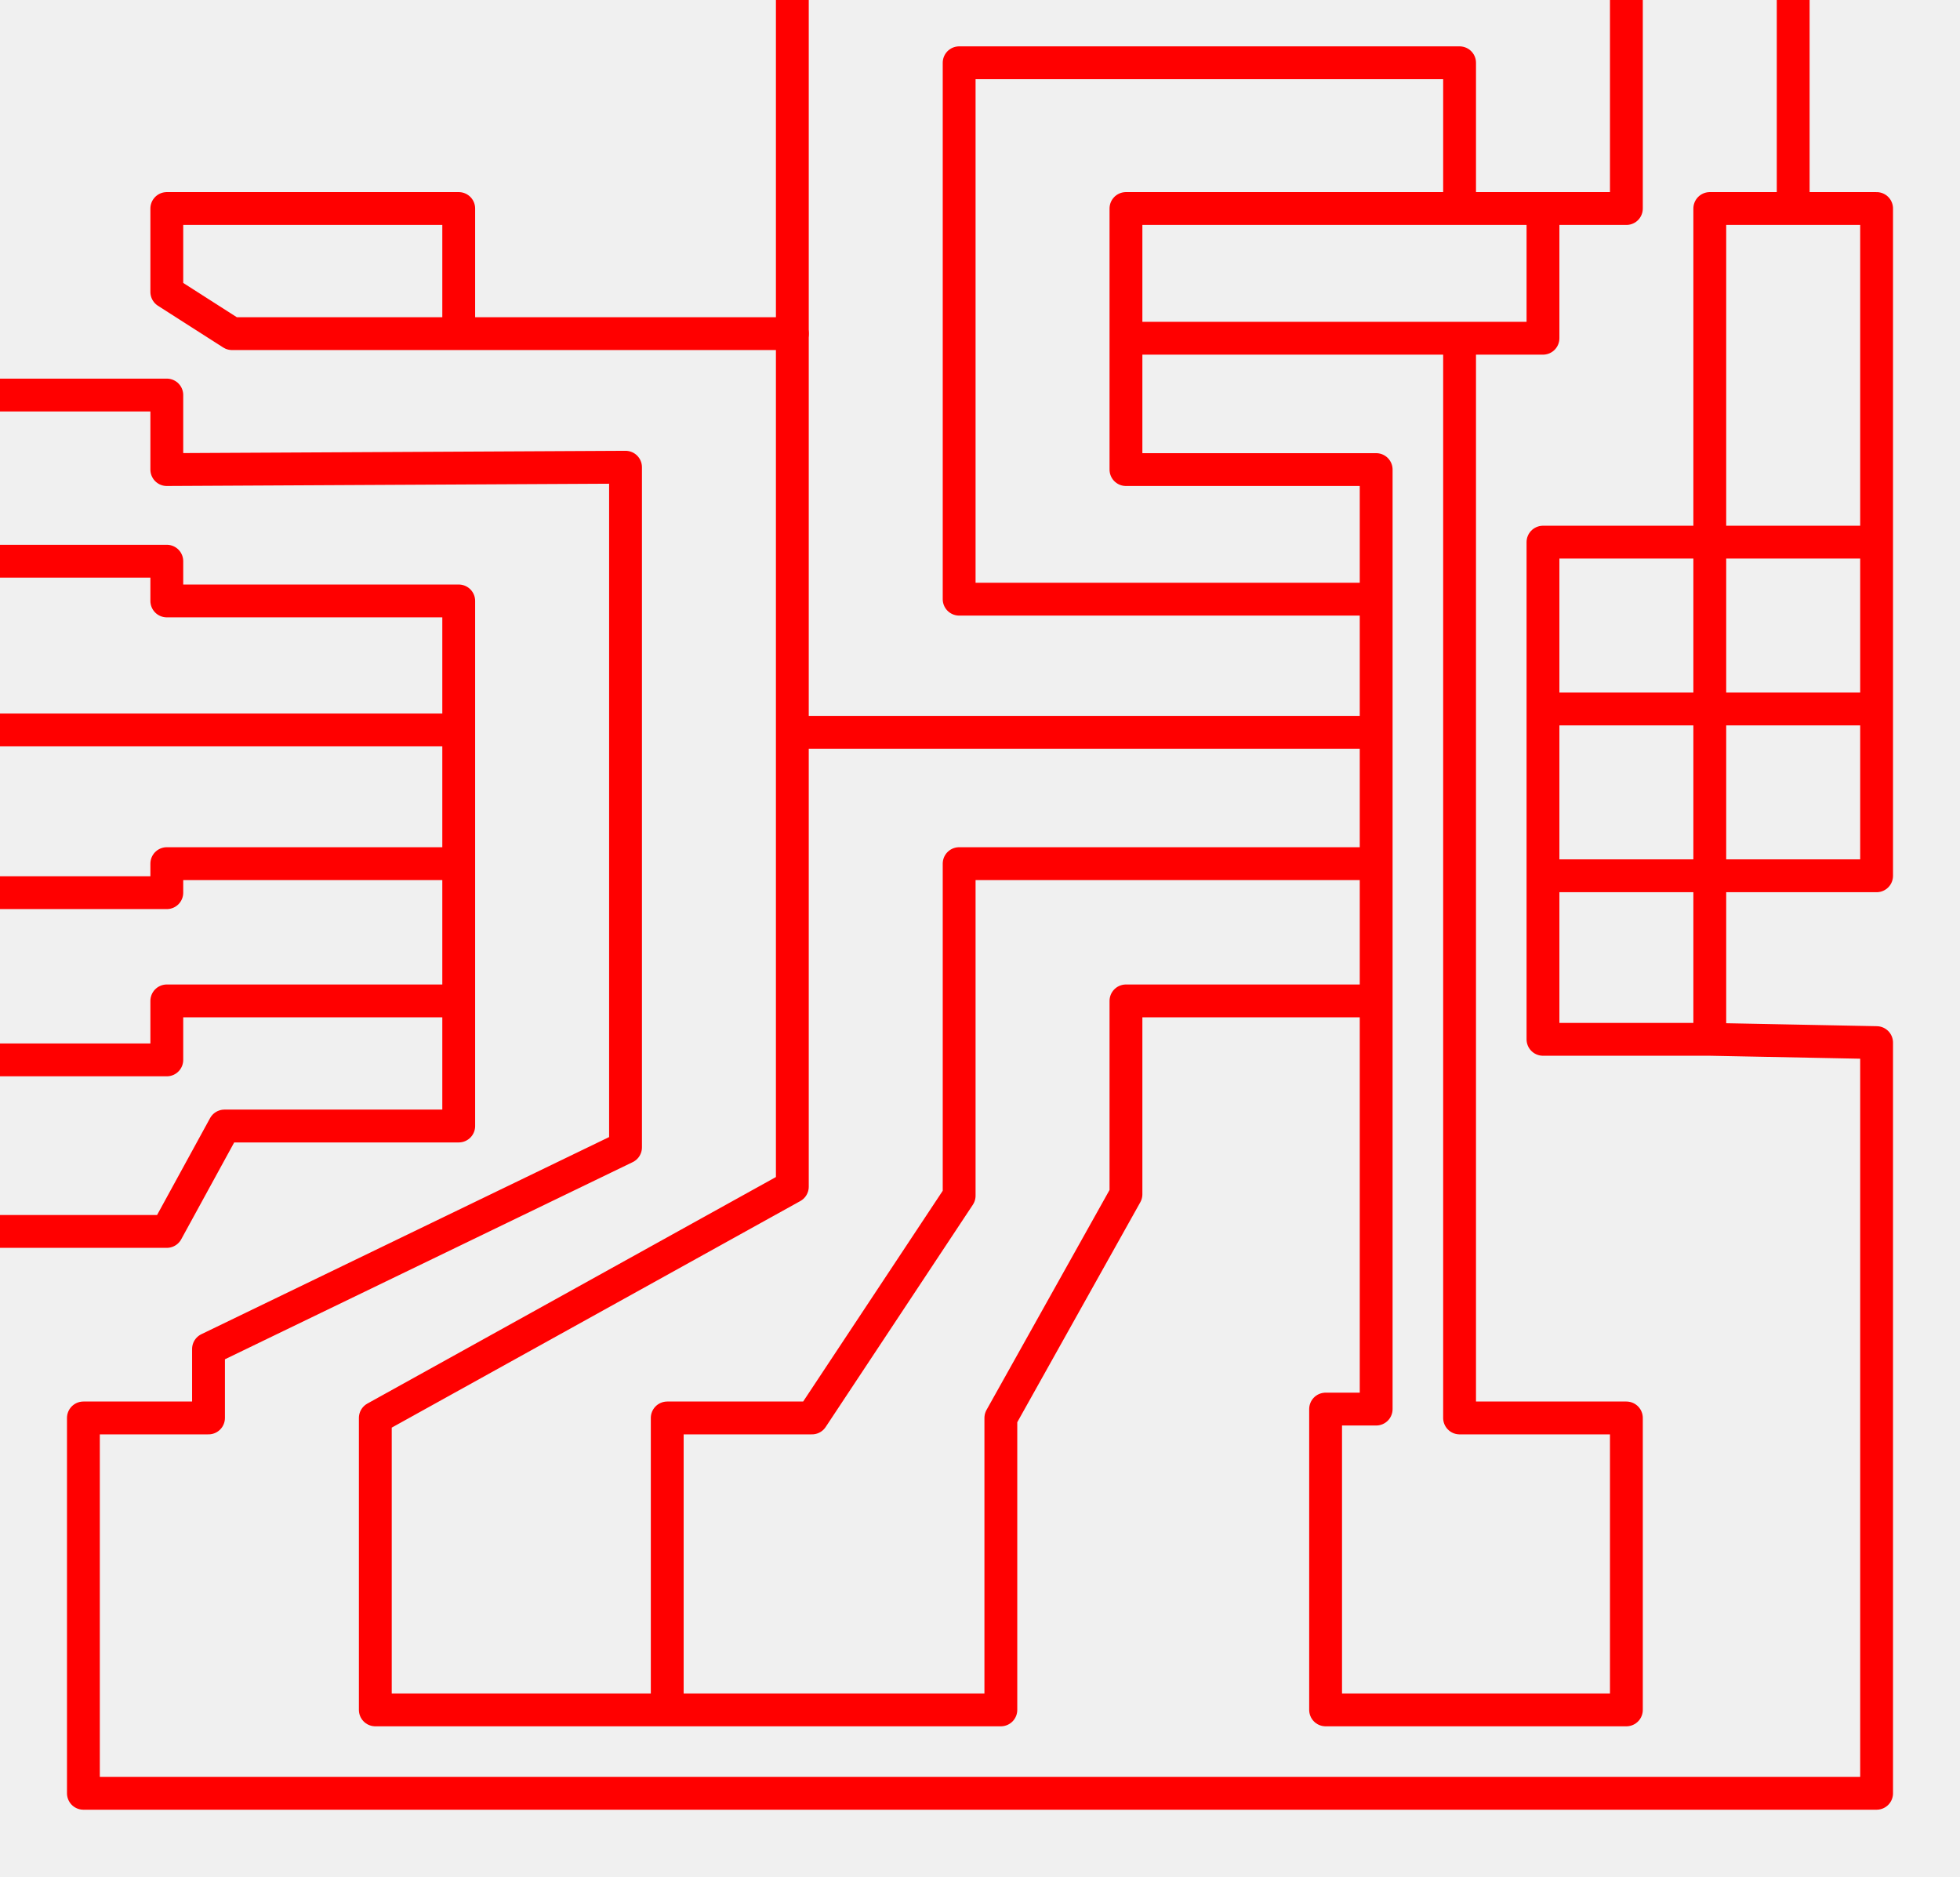
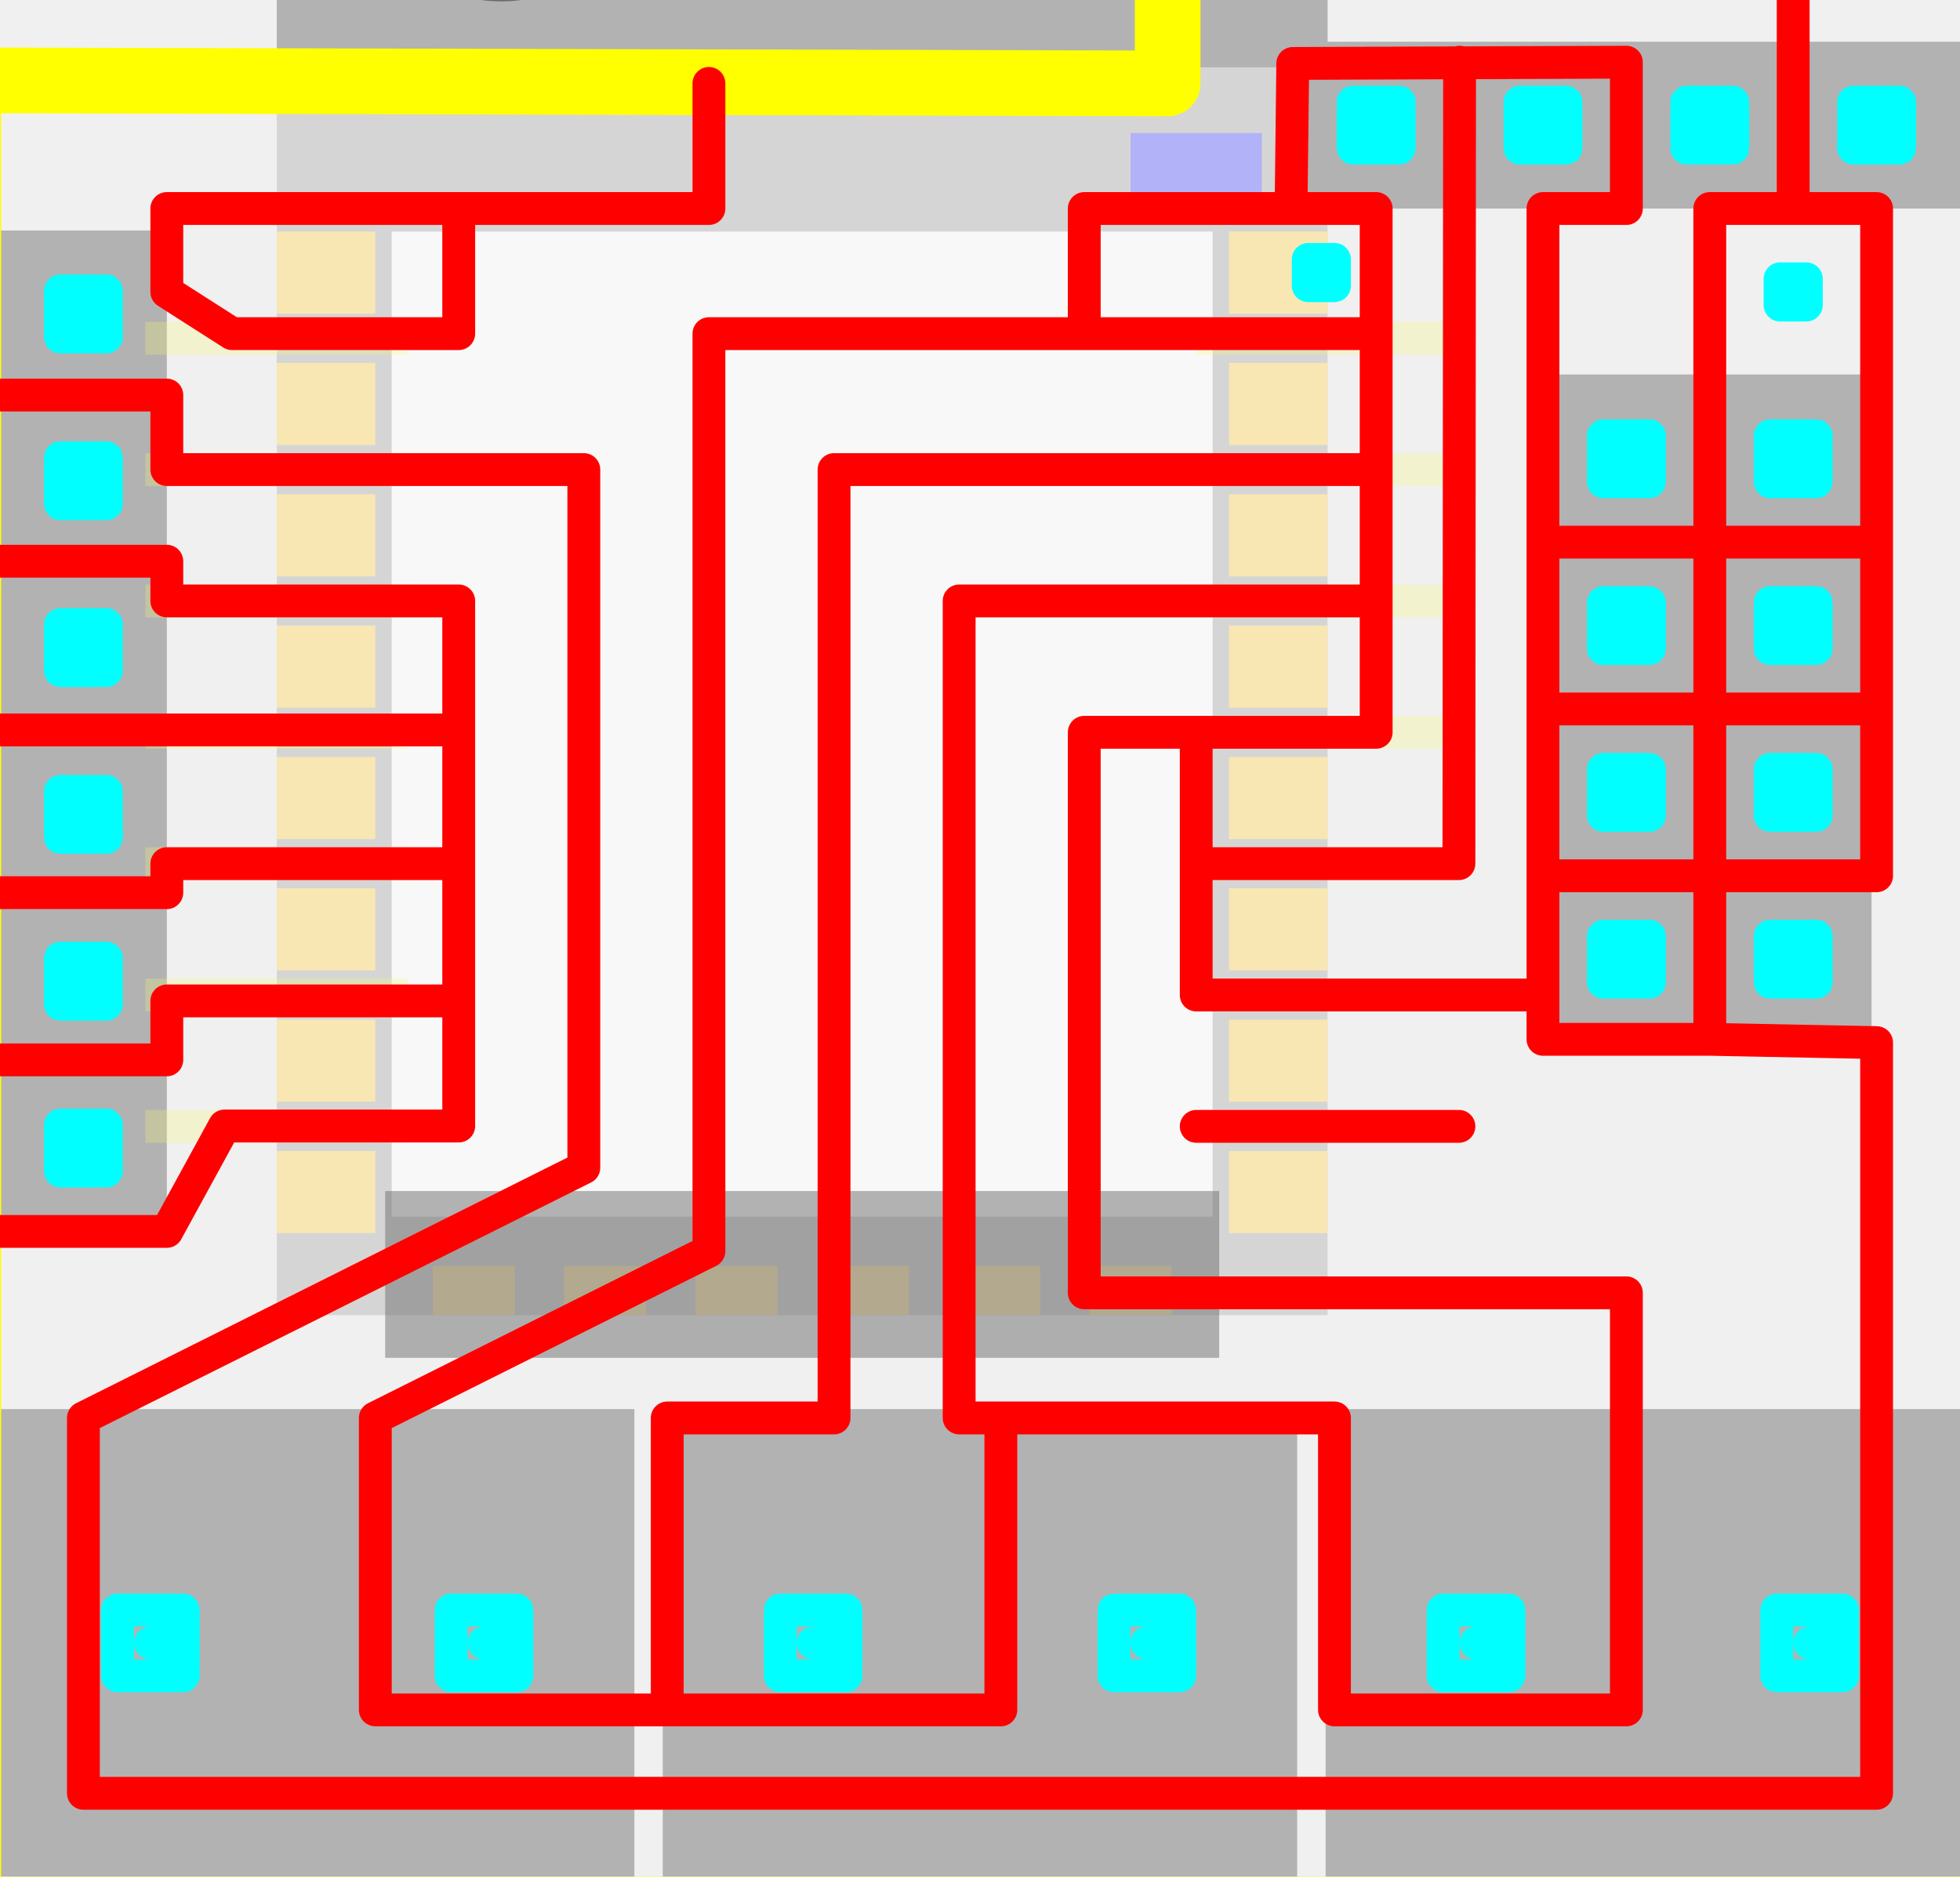
<svg xmlns="http://www.w3.org/2000/svg" width="1.175in" height="1.125in" viewBox="0 0 29.845 28.575" version="1.1" id="svg926">
  <defs id="defs920" />
-   <g id="layer6" style="display:none;opacity:0.548" transform="translate(-1.81,5.029988)">
+   <g id="layer6" style="display:inline;opacity:0.548" transform="translate(-1.81,5.029988)">
    <rect style="display:inline;opacity:1;fill:#808080;fill-opacity:1;fill-rule:evenodd;stroke:none;stroke-width:0.1;stroke-linecap:round;stroke-linejoin:bevel;stroke-miterlimit:4;stroke-dasharray:none;stroke-dashoffset:0;stroke-opacity:1" id="rect1431" width="7.12" height="9.66" x="-23.545" y="21.995" transform="rotate(-90)" />
    <rect style="display:inline;opacity:1;fill:#808080;fill-opacity:1;fill-rule:evenodd;stroke:none;stroke-width:0.1;stroke-linecap:round;stroke-linejoin:bevel;stroke-miterlimit:4;stroke-dasharray:none;stroke-dashoffset:0;stroke-opacity:1" id="rect1436" width="2.54" height="15.24" x="1.81" y="-1.52" />
    <g id="g951" transform="translate(-9.910001,3.039959)">
      <g id="layer1-93" transform="translate(-6.006411,-101.1035)">
        <rect style="opacity:1;fill:#c0c0c0;fill-opacity:1;fill-rule:evenodd;stroke:none;stroke-width:0.117;stroke-linecap:round;stroke-linejoin:round;stroke-miterlimit:4;stroke-dasharray:none;stroke-dashoffset:0;stroke-opacity:1" id="rect817" width="16" height="24" x="21.941" y="89.059" />
        <rect style="opacity:1;fill:#ffffff;fill-opacity:1;fill-rule:evenodd;stroke:none;stroke-width:0.102;stroke-linecap:round;stroke-linejoin:round;stroke-miterlimit:4;stroke-dasharray:none;stroke-dashoffset:0;stroke-opacity:1" id="rect819" width="12.5" height="15" x="23.691" y="96.559" />
        <rect style="opacity:1;fill:#808080;fill-opacity:1;fill-rule:evenodd;stroke:none;stroke-width:0.1;stroke-linecap:round;stroke-linejoin:round;stroke-miterlimit:4;stroke-dasharray:none;stroke-dashoffset:0;stroke-opacity:1" id="rect821" width="16" height="5" x="21.941" y="89.059" />
        <text xml:space="preserve" style="font-style:normal;font-variant:normal;font-weight:normal;font-stretch:normal;font-size:4.233px;line-height:125%;font-family:Raleway;-inkscape-font-specification:'Raleway, Normal';font-variant-ligatures:normal;font-variant-caps:normal;font-variant-numeric:normal;font-feature-settings:normal;text-align:start;letter-spacing:0px;word-spacing:0px;writing-mode:lr-tb;text-anchor:start;fill:#000000;fill-opacity:1;stroke:none;stroke-width:0.265px;stroke-linecap:butt;stroke-linejoin:miter;stroke-opacity:1" x="21.964" y="93.01" id="text825">
          <tspan id="tspan823" x="21.964" y="93.01" style="stroke-width:0.265px">ESP-12F</tspan>
        </text>
        <g id="g953" transform="translate(-2,-1.4530335e-6)">
          <rect transform="scale(1,-1)" y="-111.809" x="23.941" height="1.25" width="1.5" id="rect830" style="opacity:1;fill:#ffe080;fill-opacity:1;fill-rule:evenodd;stroke:none;stroke-width:0.062;stroke-linecap:round;stroke-linejoin:round;stroke-miterlimit:4;stroke-dasharray:none;stroke-dashoffset:0;stroke-opacity:1" />
          <rect style="opacity:1;fill:#ffe080;fill-opacity:1;fill-rule:evenodd;stroke:none;stroke-width:0.062;stroke-linecap:round;stroke-linejoin:round;stroke-miterlimit:4;stroke-dasharray:none;stroke-dashoffset:0;stroke-opacity:1" id="rect832" width="1.5" height="1.25" x="23.941" y="-109.809" transform="scale(1,-1)" />
          <rect style="opacity:1;fill:#ffe080;fill-opacity:1;fill-rule:evenodd;stroke:none;stroke-width:0.062;stroke-linecap:round;stroke-linejoin:round;stroke-miterlimit:4;stroke-dasharray:none;stroke-dashoffset:0;stroke-opacity:1" id="rect834" width="1.5" height="1.25" x="23.941" y="-107.809" transform="scale(1,-1)" />
          <rect transform="scale(1,-1)" y="-105.809" x="23.941" height="1.25" width="1.5" id="rect836" style="opacity:1;fill:#ffe080;fill-opacity:1;fill-rule:evenodd;stroke:none;stroke-width:0.062;stroke-linecap:round;stroke-linejoin:round;stroke-miterlimit:4;stroke-dasharray:none;stroke-dashoffset:0;stroke-opacity:1" />
          <rect style="opacity:1;fill:#ffe080;fill-opacity:1;fill-rule:evenodd;stroke:none;stroke-width:0.062;stroke-linecap:round;stroke-linejoin:round;stroke-miterlimit:4;stroke-dasharray:none;stroke-dashoffset:0;stroke-opacity:1" id="rect838" width="1.5" height="1.25" x="23.941" y="-103.809" transform="scale(1,-1)" />
          <rect transform="scale(1,-1)" y="-101.809" x="23.941" height="1.25" width="1.5" id="rect840" style="opacity:1;fill:#ffe080;fill-opacity:1;fill-rule:evenodd;stroke:none;stroke-width:0.062;stroke-linecap:round;stroke-linejoin:round;stroke-miterlimit:4;stroke-dasharray:none;stroke-dashoffset:0;stroke-opacity:1" />
          <rect transform="scale(1,-1)" y="-99.809" x="23.941" height="1.25" width="1.5" id="rect842" style="opacity:1;fill:#ffe080;fill-opacity:1;fill-rule:evenodd;stroke:none;stroke-width:0.062;stroke-linecap:round;stroke-linejoin:round;stroke-miterlimit:4;stroke-dasharray:none;stroke-dashoffset:0;stroke-opacity:1" />
          <rect style="opacity:1;fill:#ffe080;fill-opacity:1;fill-rule:evenodd;stroke:none;stroke-width:0.062;stroke-linecap:round;stroke-linejoin:round;stroke-miterlimit:4;stroke-dasharray:none;stroke-dashoffset:0;stroke-opacity:1" id="rect844" width="1.5" height="1.25" x="23.941" y="-97.809" transform="scale(1,-1)" />
        </g>
        <g id="g963" transform="translate(-2,-1.4530335e-6)">
          <rect style="opacity:1;fill:#ffe080;fill-opacity:1;fill-rule:evenodd;stroke:none;stroke-width:0.062;stroke-linecap:round;stroke-linejoin:round;stroke-miterlimit:4;stroke-dasharray:none;stroke-dashoffset:0;stroke-opacity:1" id="rect846" width="1.5" height="1.25" x="38.441" y="-111.809" transform="scale(1,-1)" />
          <rect transform="scale(1,-1)" y="-109.809" x="38.441" height="1.25" width="1.5" id="rect848" style="opacity:1;fill:#ffe080;fill-opacity:1;fill-rule:evenodd;stroke:none;stroke-width:0.062;stroke-linecap:round;stroke-linejoin:round;stroke-miterlimit:4;stroke-dasharray:none;stroke-dashoffset:0;stroke-opacity:1" />
          <rect transform="scale(1,-1)" y="-107.809" x="38.441" height="1.25" width="1.5" id="rect850" style="opacity:1;fill:#ffe080;fill-opacity:1;fill-rule:evenodd;stroke:none;stroke-width:0.062;stroke-linecap:round;stroke-linejoin:round;stroke-miterlimit:4;stroke-dasharray:none;stroke-dashoffset:0;stroke-opacity:1" />
          <rect style="opacity:1;fill:#ffe080;fill-opacity:1;fill-rule:evenodd;stroke:none;stroke-width:0.062;stroke-linecap:round;stroke-linejoin:round;stroke-miterlimit:4;stroke-dasharray:none;stroke-dashoffset:0;stroke-opacity:1" id="rect852" width="1.5" height="1.25" x="38.441" y="-105.809" transform="scale(1,-1)" />
          <rect transform="scale(1,-1)" y="-103.809" x="38.441" height="1.25" width="1.5" id="rect854" style="opacity:1;fill:#ffe080;fill-opacity:1;fill-rule:evenodd;stroke:none;stroke-width:0.062;stroke-linecap:round;stroke-linejoin:round;stroke-miterlimit:4;stroke-dasharray:none;stroke-dashoffset:0;stroke-opacity:1" />
          <rect style="opacity:1;fill:#ffe080;fill-opacity:1;fill-rule:evenodd;stroke:none;stroke-width:0.062;stroke-linecap:round;stroke-linejoin:round;stroke-miterlimit:4;stroke-dasharray:none;stroke-dashoffset:0;stroke-opacity:1" id="rect856" width="1.5" height="1.25" x="38.441" y="-101.809" transform="scale(1,-1)" />
          <rect style="opacity:1;fill:#ffe080;fill-opacity:1;fill-rule:evenodd;stroke:none;stroke-width:0.062;stroke-linecap:round;stroke-linejoin:round;stroke-miterlimit:4;stroke-dasharray:none;stroke-dashoffset:0;stroke-opacity:1" id="rect858" width="1.5" height="1.25" x="38.441" y="-99.809" transform="scale(1,-1)" />
          <rect transform="scale(1,-1)" y="-97.809" x="38.441" height="1.25" width="1.5" id="rect860" style="opacity:1;fill:#ffe080;fill-opacity:1;fill-rule:evenodd;stroke:none;stroke-width:0.062;stroke-linecap:round;stroke-linejoin:round;stroke-miterlimit:4;stroke-dasharray:none;stroke-dashoffset:0;stroke-opacity:1" />
        </g>
        <rect style="opacity:1;fill:#8080ff;fill-opacity:1;fill-rule:evenodd;stroke:none;stroke-width:0.1;stroke-linecap:round;stroke-linejoin:round;stroke-miterlimit:4;stroke-dasharray:none;stroke-dashoffset:0;stroke-opacity:1" id="rect862" width="2" height="1" x="34.941" y="95.059" />
        <g id="g997" transform="translate(-2,-1.4530335e-6)">
          <rect transform="scale(1,-1)" y="-113.059" x="26.316" height="0.75" width="1.25" id="rect869" style="opacity:1;fill:#ffe080;fill-opacity:1;fill-rule:evenodd;stroke:none;stroke-width:0.062;stroke-linecap:round;stroke-linejoin:round;stroke-miterlimit:4;stroke-dasharray:none;stroke-dashoffset:0;stroke-opacity:1" />
          <rect style="opacity:1;fill:#ffe080;fill-opacity:1;fill-rule:evenodd;stroke:none;stroke-width:0.062;stroke-linecap:round;stroke-linejoin:round;stroke-miterlimit:4;stroke-dasharray:none;stroke-dashoffset:0;stroke-opacity:1" id="rect871" width="1.25" height="0.75" x="28.316" y="-113.059" transform="scale(1,-1)" />
          <rect transform="scale(1,-1)" y="-113.059" x="30.316" height="0.75" width="1.25" id="rect873" style="opacity:1;fill:#ffe080;fill-opacity:1;fill-rule:evenodd;stroke:none;stroke-width:0.062;stroke-linecap:round;stroke-linejoin:round;stroke-miterlimit:4;stroke-dasharray:none;stroke-dashoffset:0;stroke-opacity:1" />
          <rect style="opacity:1;fill:#ffe080;fill-opacity:1;fill-rule:evenodd;stroke:none;stroke-width:0.062;stroke-linecap:round;stroke-linejoin:round;stroke-miterlimit:4;stroke-dasharray:none;stroke-dashoffset:0;stroke-opacity:1" id="rect875" width="1.25" height="0.75" x="32.316" y="-113.059" transform="scale(1,-1)" />
          <rect transform="scale(1,-1)" y="-113.059" x="34.316" height="0.75" width="1.25" id="rect877" style="opacity:1;fill:#ffe080;fill-opacity:1;fill-rule:evenodd;stroke:none;stroke-width:0.062;stroke-linecap:round;stroke-linejoin:round;stroke-miterlimit:4;stroke-dasharray:none;stroke-dashoffset:0;stroke-opacity:1" />
          <rect style="opacity:1;fill:#ffe080;fill-opacity:1;fill-rule:evenodd;stroke:none;stroke-width:0.062;stroke-linecap:round;stroke-linejoin:round;stroke-miterlimit:4;stroke-dasharray:none;stroke-dashoffset:0;stroke-opacity:1" id="rect879" width="1.25" height="0.75" x="36.316" y="-113.059" transform="scale(1,-1)" />
        </g>
        <g id="g1225">
          <path id="path871" d="m 19.941,98.184 h 2.75 1.25" style="opacity:1;fill:none;fill-opacity:1;fill-rule:evenodd;stroke:#ffff00;stroke-width:0.5;stroke-linecap:butt;stroke-linejoin:round;stroke-miterlimit:4;stroke-dasharray:none;stroke-dashoffset:0;stroke-opacity:0.251" />
          <path id="path873" d="m 19.941,100.184 h 2.75 1.25" style="opacity:1;fill:none;fill-opacity:1;fill-rule:evenodd;stroke:#ffff00;stroke-width:0.5;stroke-linecap:butt;stroke-linejoin:round;stroke-miterlimit:4;stroke-dasharray:none;stroke-dashoffset:0;stroke-opacity:0.251" />
          <path style="opacity:1;fill:none;fill-opacity:1;fill-rule:evenodd;stroke:#ffff00;stroke-width:0.5;stroke-linecap:butt;stroke-linejoin:round;stroke-miterlimit:4;stroke-dasharray:none;stroke-dashoffset:0;stroke-opacity:0.251" d="m 19.941,102.184 h 2.75 1.25" id="path875" />
          <path id="path877" d="m 19.941,104.184 h 2.75 1.25" style="opacity:1;fill:none;fill-opacity:1;fill-rule:evenodd;stroke:#ffff00;stroke-width:0.5;stroke-linecap:butt;stroke-linejoin:round;stroke-miterlimit:4;stroke-dasharray:none;stroke-dashoffset:0;stroke-opacity:0.251" />
          <path style="opacity:1;fill:none;fill-opacity:1;fill-rule:evenodd;stroke:#ffff00;stroke-width:0.5;stroke-linecap:butt;stroke-linejoin:round;stroke-miterlimit:4;stroke-dasharray:none;stroke-dashoffset:0;stroke-opacity:0.251" d="m 19.941,106.184 h 2.75 1.25" id="path879" />
          <path style="opacity:1;fill:none;fill-opacity:1;fill-rule:evenodd;stroke:#ffff00;stroke-width:0.5;stroke-linecap:butt;stroke-linejoin:round;stroke-miterlimit:4;stroke-dasharray:none;stroke-dashoffset:0;stroke-opacity:0.251" d="m 19.941,108.184 h 2.75 1.25" id="path881" />
          <path id="path883" d="m 19.941,110.184 h 2.75 1.25" style="opacity:1;fill:none;fill-opacity:1;fill-rule:evenodd;stroke:#ffff00;stroke-width:0.5;stroke-linecap:butt;stroke-linejoin:round;stroke-miterlimit:4;stroke-dasharray:none;stroke-dashoffset:0;stroke-opacity:0.251" />
          <path style="opacity:1;fill:none;fill-opacity:1;fill-rule:evenodd;stroke:#ffff00;stroke-width:0.5;stroke-linecap:butt;stroke-linejoin:round;stroke-miterlimit:4;stroke-dasharray:none;stroke-dashoffset:0;stroke-opacity:0.251" d="m 35.941,98.184 h 2.75 1.25" id="path904" />
          <path style="opacity:1;fill:none;fill-opacity:1;fill-rule:evenodd;stroke:#ffff00;stroke-width:0.5;stroke-linecap:butt;stroke-linejoin:round;stroke-miterlimit:4;stroke-dasharray:none;stroke-dashoffset:0;stroke-opacity:0.251" d="m 35.941,100.184 h 2.75 1.25" id="path906" />
          <path id="path908" d="m 35.941,102.184 h 2.75 1.25" style="opacity:1;fill:none;fill-opacity:1;fill-rule:evenodd;stroke:#ffff00;stroke-width:0.5;stroke-linecap:butt;stroke-linejoin:round;stroke-miterlimit:4;stroke-dasharray:none;stroke-dashoffset:0;stroke-opacity:0.251" />
          <path style="opacity:1;fill:none;fill-opacity:1;fill-rule:evenodd;stroke:#ffff00;stroke-width:0.5;stroke-linecap:butt;stroke-linejoin:round;stroke-miterlimit:4;stroke-dasharray:none;stroke-dashoffset:0;stroke-opacity:0.251" d="m 35.941,104.184 h 2.75 1.25" id="path910" />
          <path id="path912" d="m 35.941,106.184 h 2.75 1.25" style="opacity:1;fill:none;fill-opacity:1;fill-rule:evenodd;stroke:#ffff00;stroke-width:0.5;stroke-linecap:butt;stroke-linejoin:round;stroke-miterlimit:4;stroke-dasharray:none;stroke-dashoffset:0;stroke-opacity:0.251" />
          <path id="path914" d="m 35.941,108.184 h 2.75 1.25" style="opacity:1;fill:none;fill-opacity:1;fill-rule:evenodd;stroke:#ffff00;stroke-width:0.5;stroke-linecap:butt;stroke-linejoin:round;stroke-miterlimit:4;stroke-dasharray:none;stroke-dashoffset:0;stroke-opacity:0.251" />
          <path style="opacity:1;fill:none;fill-opacity:1;fill-rule:evenodd;stroke:#ffff00;stroke-width:0.5;stroke-linecap:butt;stroke-linejoin:round;stroke-miterlimit:4;stroke-dasharray:none;stroke-dashoffset:0;stroke-opacity:0.251" d="m 35.941,110.184 h 2.75 1.25" id="path916" />
        </g>
      </g>
      <rect y="10.065" x="17.585" height="2.54" width="12.7" id="rect917" style="opacity:1;fill:#000000;fill-opacity:0.502;fill-rule:evenodd;stroke:none;stroke-width:0.5;stroke-linecap:round;stroke-linejoin:bevel;stroke-miterlimit:4;stroke-dasharray:none;stroke-dashoffset:0;stroke-opacity:1" />
    </g>
    <rect y="11.902" x="-23.545" height="9.66" width="7.12" id="rect904" style="display:inline;opacity:1;fill:#808080;fill-opacity:1;fill-rule:evenodd;stroke:none;stroke-width:0.1;stroke-linecap:round;stroke-linejoin:bevel;stroke-miterlimit:4;stroke-dasharray:none;stroke-dashoffset:0;stroke-opacity:1" transform="rotate(-90)" />
    <rect style="display:inline;opacity:1;fill:#808080;fill-opacity:1;fill-rule:evenodd;stroke:none;stroke-width:0.1;stroke-linecap:round;stroke-linejoin:bevel;stroke-miterlimit:4;stroke-dasharray:none;stroke-dashoffset:0;stroke-opacity:1" id="rect918" width="7.12" height="9.66" x="-23.545" y="1.81" transform="rotate(-90)" />
    <rect y="-31.655" x="-4.395" height="10.186" width="2.54" id="rect926" style="display:inline;opacity:1;fill:#808080;fill-opacity:1;fill-rule:evenodd;stroke:none;stroke-width:0.1;stroke-linecap:round;stroke-linejoin:bevel;stroke-miterlimit:4;stroke-dasharray:none;stroke-dashoffset:0;stroke-opacity:1" transform="rotate(90)" />
-     <rect style="display:inline;opacity:1;fill:#808080;fill-opacity:1;fill-rule:evenodd;stroke:none;stroke-width:0.1;stroke-linecap:round;stroke-linejoin:bevel;stroke-miterlimit:4;stroke-dasharray:none;stroke-dashoffset:0;stroke-opacity:1" id="rect943" width="4.925" height="10.186" x="25.4" y="0.609" />
+     <rect style="display:inline;opacity:1;fill:#808080;fill-opacity:1;fill-rule:evenodd;stroke:none;stroke-width:0.1;stroke-linecap:round;stroke-linejoin:bevel;stroke-miterlimit:4;stroke-dasharray:none;stroke-dashoffset:0;stroke-opacity:1" id="rect943" width="4.925" height="10.186" x="25.383" y="0.672" />
  </g>
-   <g id="layer3" style="display:none" transform="translate(-1.81,5.029988)">
-     <path style="color:#000000;font-style:normal;font-variant:normal;font-weight:normal;font-stretch:normal;font-size:medium;line-height:normal;font-family:sans-serif;font-variant-ligatures:normal;font-variant-position:normal;font-variant-caps:normal;font-variant-numeric:normal;font-variant-alternates:normal;font-feature-settings:normal;text-indent:0;text-align:start;text-decoration:none;text-decoration-line:none;text-decoration-style:solid;text-decoration-color:#000000;letter-spacing:normal;word-spacing:normal;text-transform:none;writing-mode:lr-tb;direction:ltr;text-orientation:mixed;dominant-baseline:auto;baseline-shift:baseline;text-anchor:start;white-space:normal;shape-padding:0;clip-rule:nonzero;display:inline;overflow:visible;visibility:visible;opacity:1;isolation:auto;mix-blend-mode:normal;color-interpolation:sRGB;color-interpolation-filters:linearRGB;solid-color:#000000;solid-opacity:1;vector-effect:none;fill:none;fill-opacity:1;fill-rule:evenodd;stroke:#ff0000;stroke-width:1;stroke-linecap:round;stroke-linejoin:round;stroke-miterlimit:4;stroke-dasharray:none;stroke-dashoffset:0;stroke-opacity:1;color-rendering:auto;image-rendering:auto;shape-rendering:auto;text-rendering:auto;enable-background:accumulate" d="m 1.811,-4.895 a 0.5,0.5 0 0 0 -0.5,0.5 V 23.545 a 0.5,0.5 0 0 0 0.5,0.5 H 31.654 a 0.5,0.5 0 0 0 0.5,-0.5 V -4.395 a 0.5,0.5 0 0 0 -0.5,-0.5 z" id="path1051" />
+   <g id="layer3" style="display:inline" transform="translate(-1.81,5.029988)">
+     <path style="color:#000000;font-style:normal;font-variant:normal;font-weight:normal;font-stretch:normal;font-size:medium;line-height:normal;font-family:sans-serif;font-variant-ligatures:normal;font-variant-position:normal;font-variant-caps:normal;font-variant-numeric:normal;font-variant-alternates:normal;font-feature-settings:normal;text-indent:0;text-align:start;text-decoration:none;text-decoration-line:none;text-decoration-style:solid;text-decoration-color:#000000;letter-spacing:normal;word-spacing:normal;text-transform:none;writing-mode:lr-tb;direction:ltr;text-orientation:mixed;dominant-baseline:auto;baseline-shift:baseline;text-anchor:start;white-space:normal;shape-padding:0;clip-rule:nonzero;display:inline;overflow:visible;visibility:visible;opacity:1;isolation:auto;mix-blend-mode:normal;color-interpolation:sRGB;color-interpolation-filters:linearRGB;solid-color:#000000;solid-opacity:1;vector-effect:none;fill:none;fill-opacity:1;fill-rule:evenodd;stroke:#ffff00;stroke-width:1;stroke-linecap:round;stroke-linejoin:round;stroke-miterlimit:4;stroke-dasharray:none;stroke-dashoffset:0;stroke-opacity:1;color-rendering:auto;image-rendering:auto;shape-rendering:auto;text-rendering:auto;enable-background:accumulate" d="M 19.59,-3.76 1.327,-3.807 V 23.534 c 2.73e-5,0.282 0.224,0.511 0.5,0.511 H 31.655 c 0.276,-2.8e-5 0.5,-0.229 0.5,-0.511 V -5.023 c -2.8e-5,-0.282 -0.224,-0.511 -0.5,-0.511 H 19.59 Z" id="path1051" />
  </g>
  <g id="layer7" style="display:inline" transform="translate(-1.81,5.029988)">
-     <path id="path1082" style="opacity:1;fill:none;fill-opacity:1;fill-rule:evenodd;stroke:#ff0000;stroke-width:0.5;stroke-linecap:round;stroke-linejoin:round;stroke-miterlimit:4;stroke-dasharray:none;stroke-dashoffset:0;stroke-opacity:1" d="M 3.08,22.275 V 16.56 H 4.985 V 15.51 L 11.335,12.44 V 2.084 l -6.985,0.036 -5.8e-6,-1.135 -2.54,-2e-8 M 29.115,-1.855 29.115,-5.03 m -3.81,3.175 v 1.975 h -1.27 m 0,-1.975 h -5.08 v 1.975 m 3.81,3.973 h -6.35 V -4.074 h 7.62 v 2.219 h 2.54 V -5.03 M 22.765,6.12 V 2.12 l -3.81,1e-7 V 0.12 h 5.08 V 16.56 h 2.54 v 4.445 l -4.58,0 V 16.425 H 22.765 v -6.215 m 0,-4.09 V 10.21 M 30.385,3.225 V -1.855 H 27.845 V 10.795 l 2.54,0.05 3e-6,11.43 H 3.08 M 27.845,10.795 h -2.54 V 3.225 l 5.08,-1e-7 2e-6,5.08 m -2e-6,-2.54 H 25.305 m 5.08,2.54 H 25.305 m -2.54,-2.185 -8.89,4e-7 m 8.89,4.09 h -3.81 v 2.944 l -1.905,3.406 v 4.445 h -5.08 v -4.445 h 2.204 L 16.415,13.176 V 8.12 l 6.35,-2e-7 v 0 M 8.795,0.05 13.875,0.05 v 12.989 0 l -6.35,3.521 v 4.445 H 11.97 M 8.795,0.05 5.343,0.05 4.35,-0.585 V -1.855 h 4.445 v 1.905 m -6.985,11.058 2.54,-10e-7 5.8e-6,-0.898 4.445,3e-6 m -6.985,-1.648 2.54,-10e-8 5.8e-6,-0.442 h 4.445 m -6.985,-2.036 2.54,2e-7 4.445,2e-7 M 1.81,3.515 h 2.54 l 5.8e-6,0.605 H 8.795 V 12.115 H 5.228 l -0.878,1.605 h -2.54" />
-     <path style="opacity:1;fill:none;fill-opacity:1;fill-rule:evenodd;stroke:#ff0000;stroke-width:0.5;stroke-linecap:round;stroke-linejoin:round;stroke-miterlimit:4;stroke-dasharray:none;stroke-dashoffset:0;stroke-opacity:1" d="M 13.875,0.05 V -5.03" id="path1085" />
+     <path id="path1062" style="opacity:1;fill:none;fill-opacity:1;fill-rule:evenodd;stroke:#ff0000;stroke-width:0.5;stroke-linecap:round;stroke-linejoin:round;stroke-miterlimit:4;stroke-dasharray:none;stroke-dashoffset:0;stroke-opacity:1" d="m 12.605,-3.76 v 1.905 H 8.795 M 20.025,12.12 h 4 M 26.575,-1.855 h -1.27 V 3.225 M 22.765,0.05 V 6.12 H 18.32 v 8.535 h 8.255 v 6.35 M 18.32,0.05 V -1.855 h 4.445 v 1.905 l -10.16,1.2e-7 V 2.12 m 7.42,6 h 4 l 0.01,-12.203 m -1.27,8.203 h -6.35 V 16.56 H 17.05 M 22.765,2.12 H 14.51 V 16.56 H 14.174 M 3.08,22.275 V 16.56 L 10.7,12.75 V 2.12 H 4.35 l -5.8e-6,-1.135 -2.54,-2e-8 M 29.115,-1.855 29.115,-5.03 M 26.575,21.005 H 22.13 v -4.445 H 17.05 M 30.385,3.225 V -1.855 H 27.845 V 10.795 l 2.54,0.05 3e-6,11.43 H 3.08 M 27.845,10.795 h -2.54 V 3.225 l 5.08,-1e-7 2e-6,5.08 m -2e-6,-2.54 H 25.305 m 5.08,2.54 H 25.305 M 17.05,16.56 v 4.445 h -5.08 v -4.445 h 2.204 M 12.605,2.12 V 14.02 l -5.08,2.54 v 4.445 H 11.97 M 8.795,0.05 5.343,0.05 4.35,-0.585 V -1.855 h 4.445 v 1.905 m -6.985,11.058 2.54,-10e-7 5.8e-6,-0.898 4.445,3e-6 m -6.985,-1.648 2.54,-10e-8 5.8e-6,-0.442 h 4.445 m -6.985,-2.036 2.54,2e-7 4.445,2e-7 M 1.81,3.515 h 2.54 l 5.8e-6,0.605 H 8.795 V 12.115 H 5.228 l -0.878,1.605 h -2.54 M 20.025,6.12 v 4 h 5.28 m 1.27,-11.975 v -2.228 l -5.08,0.019 -0.026,2.209" />
  </g>
-   <g id="layer4" style="display:none" transform="translate(-1.81,5.029988)">
-     <g id="g940" transform="translate(3.405002,-9.134995)" />
-     <g id="g1229" transform="rotate(-180,36.2725,8.835006)">
-       <path id="path982" d="m 48.26,-2.315 h -0.5 v 0.5 h 1 v -1 h -1 v 0.5" style="opacity:1;fill:none;fill-opacity:0.434;fill-rule:evenodd;stroke:#3effff;stroke-width:0.5;stroke-linecap:round;stroke-linejoin:bevel;stroke-miterlimit:4;stroke-dasharray:none;stroke-dashoffset:0;stroke-opacity:1" />
-       <path style="opacity:1;fill:none;fill-opacity:0.434;fill-rule:evenodd;stroke:#3effff;stroke-width:0.5;stroke-linecap:round;stroke-linejoin:bevel;stroke-miterlimit:4;stroke-dasharray:none;stroke-dashoffset:0;stroke-opacity:1" d="m 43.18,-2.315 h -0.5 v 0.5 H 43.68 v -1 h -1 v 0.5" id="path984" />
+   <g id="layer4" style="display:inline" transform="translate(-1.81,5.029988)">
+     <g id="g940" transform="translate(3.405002,-9.134995)" style="stroke:#00ffff;stroke-opacity:1" />
+     <g id="g1229" transform="rotate(-180,36.2725,8.835006)" style="stroke:#00ffff;stroke-opacity:1" />
+     <g id="g942" transform="rotate(-90,11.72751,4.247507)" style="stroke:#00ffff;stroke-opacity:1" />
+     <g transform="rotate(-180,31.22625,8.835006)" id="g915" style="stroke:#00ffff;stroke-opacity:1" />
+     <g id="g924" transform="rotate(-180,26.18,8.835006)" style="stroke:#00ffff;stroke-opacity:1" />
+     <g transform="translate(19.24001,1.37501)" id="g941" style="stroke:#00ffff;stroke-opacity:1" />
+     <g id="g925" style="stroke:#00ffff;stroke-opacity:1">
+       <g transform="rotate(-90,22.0375,-8.9375)" id="g954" style="stroke:#00ffff;stroke-opacity:1" />
+       <g id="g964" transform="rotate(-90,23.3075,-10.2075)" style="stroke:#00ffff;stroke-opacity:1" />
    </g>
-     <g id="g942" transform="rotate(-90,11.72751,4.197507)">
-       <path style="opacity:1;fill:none;fill-opacity:0.434;fill-rule:evenodd;stroke:#3effff;stroke-width:0.5;stroke-linecap:round;stroke-linejoin:bevel;stroke-miterlimit:4;stroke-dasharray:none;stroke-dashoffset:0;stroke-opacity:1" d="M 6.015,-4.45 H 5.715 v 0.3 h 0.6 v -0.6 h -0.6 v 0.3" id="path930" />
-       <path id="path932" d="M 8.555,-4.45 H 8.255 v 0.3 h 0.6 v -0.6 h -0.6 v 0.3" style="opacity:1;fill:none;fill-opacity:0.434;fill-rule:evenodd;stroke:#3effff;stroke-width:0.5;stroke-linecap:round;stroke-linejoin:bevel;stroke-miterlimit:4;stroke-dasharray:none;stroke-dashoffset:0;stroke-opacity:1" />
-       <path id="path934" d="m 11.095,-4.45 h -0.3 v 0.3 h 0.6 v -0.6 h -0.6 v 0.3" style="opacity:1;fill:none;fill-opacity:0.434;fill-rule:evenodd;stroke:#3effff;stroke-width:0.5;stroke-linecap:round;stroke-linejoin:bevel;stroke-miterlimit:4;stroke-dasharray:none;stroke-dashoffset:0;stroke-opacity:1" />
-       <path style="opacity:1;fill:none;fill-opacity:0.434;fill-rule:evenodd;stroke:#3effff;stroke-width:0.5;stroke-linecap:round;stroke-linejoin:bevel;stroke-miterlimit:4;stroke-dasharray:none;stroke-dashoffset:0;stroke-opacity:1" d="M 13.635,-4.45 H 13.335 v 0.3 h 0.6 v -0.6 H 13.335 v 0.3" id="path936" />
-       <path id="path901" d="M 3.475,-4.45 H 3.175 v 0.3 h 0.6 v -0.6 h -0.6 v 0.3" style="opacity:1;fill:none;fill-opacity:0.434;fill-rule:evenodd;stroke:#3effff;stroke-width:0.5;stroke-linecap:round;stroke-linejoin:bevel;stroke-miterlimit:4;stroke-dasharray:none;stroke-dashoffset:0;stroke-opacity:1" />
-       <path id="path902" d="m 16.175,-4.45 h -0.3 v 0.3 h 0.6 v -0.6 h -0.6 v 0.3" style="opacity:1;fill:none;fill-opacity:0.434;fill-rule:evenodd;stroke:#3effff;stroke-width:0.5;stroke-linecap:round;stroke-linejoin:bevel;stroke-miterlimit:4;stroke-dasharray:none;stroke-dashoffset:0;stroke-opacity:1" />
-     </g>
-     <g transform="rotate(-180,31.22625,8.835006)" id="g915">
-       <path style="opacity:1;fill:none;fill-opacity:0.434;fill-rule:evenodd;stroke:#3effff;stroke-width:0.5;stroke-linecap:round;stroke-linejoin:bevel;stroke-miterlimit:4;stroke-dasharray:none;stroke-dashoffset:0;stroke-opacity:1" d="m 48.26,-2.315 h -0.5 v 0.5 h 1 v -1 h -1 v 0.5" id="path911" />
-       <path id="path913" d="m 43.18,-2.315 h -0.5 v 0.5 H 43.68 v -1 h -1 v 0.5" style="opacity:1;fill:none;fill-opacity:0.434;fill-rule:evenodd;stroke:#3effff;stroke-width:0.5;stroke-linecap:round;stroke-linejoin:bevel;stroke-miterlimit:4;stroke-dasharray:none;stroke-dashoffset:0;stroke-opacity:1" />
-     </g>
-     <g id="g924" transform="rotate(-180,26.18,8.835006)">
-       <path id="path920" d="m 48.26,-2.315 h -0.5 v 0.5 h 1 v -1 h -1 v 0.5" style="opacity:1;fill:none;fill-opacity:0.434;fill-rule:evenodd;stroke:#3effff;stroke-width:0.5;stroke-linecap:round;stroke-linejoin:bevel;stroke-miterlimit:4;stroke-dasharray:none;stroke-dashoffset:0;stroke-opacity:1" />
-       <path style="opacity:1;fill:none;fill-opacity:0.434;fill-rule:evenodd;stroke:#3effff;stroke-width:0.5;stroke-linecap:round;stroke-linejoin:bevel;stroke-miterlimit:4;stroke-dasharray:none;stroke-dashoffset:0;stroke-opacity:1" d="m 43.18,-2.315 h -0.5 v 0.5 H 43.68 v -1 h -1 v 0.5" id="path922" />
-     </g>
-     <g transform="translate(19.27705,1.325009)" id="g941">
-       <path id="path928" d="M 6.015,-4.45 H 5.715 v 0.3 h 0.6 v -0.6 h -0.6 v 0.3" style="opacity:1;fill:none;fill-opacity:0.434;fill-rule:evenodd;stroke:#3effff;stroke-width:0.5;stroke-linecap:round;stroke-linejoin:bevel;stroke-miterlimit:4;stroke-dasharray:none;stroke-dashoffset:0;stroke-opacity:1" />
-       <path style="opacity:1;fill:none;fill-opacity:0.434;fill-rule:evenodd;stroke:#3effff;stroke-width:0.5;stroke-linecap:round;stroke-linejoin:bevel;stroke-miterlimit:4;stroke-dasharray:none;stroke-dashoffset:0;stroke-opacity:1" d="M 8.555,-4.45 H 8.255 v 0.3 h 0.6 v -0.6 h -0.6 v 0.3" id="path931" />
-       <path style="opacity:1;fill:none;fill-opacity:0.434;fill-rule:evenodd;stroke:#3effff;stroke-width:0.5;stroke-linecap:round;stroke-linejoin:bevel;stroke-miterlimit:4;stroke-dasharray:none;stroke-dashoffset:0;stroke-opacity:1" d="m 11.095,-4.45 h -0.3 v 0.3 h 0.6 v -0.6 h -0.6 v 0.3" id="path933" />
-       <path style="opacity:1;fill:none;fill-opacity:0.434;fill-rule:evenodd;stroke:#3effff;stroke-width:0.5;stroke-linecap:round;stroke-linejoin:bevel;stroke-miterlimit:4;stroke-dasharray:none;stroke-dashoffset:0;stroke-opacity:1" d="M 3.475,-4.45 H 3.175 v 0.3 h 0.6 v -0.6 h -0.6 v 0.3" id="path937" />
-     </g>
-     <g id="g954" transform="rotate(-90,22.06,-9.059999)">
-       <path style="opacity:1;fill:none;fill-opacity:0.434;fill-rule:evenodd;stroke:#3effff;stroke-width:0.5;stroke-linecap:round;stroke-linejoin:bevel;stroke-miterlimit:4;stroke-dasharray:none;stroke-dashoffset:0;stroke-opacity:1" d="M 6.015,-4.45 H 5.715 v 0.3 h 0.6 v -0.6 h -0.6 v 0.3" id="path945" />
-       <path id="path947" d="M 8.555,-4.45 H 8.255 v 0.3 h 0.6 v -0.6 h -0.6 v 0.3" style="opacity:1;fill:none;fill-opacity:0.434;fill-rule:evenodd;stroke:#3effff;stroke-width:0.5;stroke-linecap:round;stroke-linejoin:bevel;stroke-miterlimit:4;stroke-dasharray:none;stroke-dashoffset:0;stroke-opacity:1" />
-       <path id="path949" d="m 11.095,-4.45 h -0.3 v 0.3 h 0.6 v -0.6 h -0.6 v 0.3" style="opacity:1;fill:none;fill-opacity:0.434;fill-rule:evenodd;stroke:#3effff;stroke-width:0.5;stroke-linecap:round;stroke-linejoin:bevel;stroke-miterlimit:4;stroke-dasharray:none;stroke-dashoffset:0;stroke-opacity:1" />
-       <path id="path951" d="M 3.475,-4.45 H 3.175 v 0.3 h 0.6 v -0.6 h -0.6 v 0.3" style="opacity:1;fill:none;fill-opacity:0.434;fill-rule:evenodd;stroke:#3effff;stroke-width:0.5;stroke-linecap:round;stroke-linejoin:bevel;stroke-miterlimit:4;stroke-dasharray:none;stroke-dashoffset:0;stroke-opacity:1" />
-     </g>
-     <g transform="rotate(-90,23.33,-10.33)" id="g964">
-       <path id="path956" d="M 6.015,-4.45 H 5.715 v 0.3 h 0.6 v -0.6 h -0.6 v 0.3" style="opacity:1;fill:none;fill-opacity:0.434;fill-rule:evenodd;stroke:#3effff;stroke-width:0.5;stroke-linecap:round;stroke-linejoin:bevel;stroke-miterlimit:4;stroke-dasharray:none;stroke-dashoffset:0;stroke-opacity:1" />
-       <path style="opacity:1;fill:none;fill-opacity:0.434;fill-rule:evenodd;stroke:#3effff;stroke-width:0.5;stroke-linecap:round;stroke-linejoin:bevel;stroke-miterlimit:4;stroke-dasharray:none;stroke-dashoffset:0;stroke-opacity:1" d="M 8.555,-4.45 H 8.255 v 0.3 h 0.6 v -0.6 h -0.6 v 0.3" id="path958" />
-       <path style="opacity:1;fill:none;fill-opacity:0.434;fill-rule:evenodd;stroke:#3effff;stroke-width:0.5;stroke-linecap:round;stroke-linejoin:bevel;stroke-miterlimit:4;stroke-dasharray:none;stroke-dashoffset:0;stroke-opacity:1" d="m 11.095,-4.45 h -0.3 v 0.3 h 0.6 v -0.6 h -0.6 v 0.3" id="path960" />
-       <path style="opacity:1;fill:none;fill-opacity:0.434;fill-rule:evenodd;stroke:#3effff;stroke-width:0.5;stroke-linecap:round;stroke-linejoin:bevel;stroke-miterlimit:4;stroke-dasharray:none;stroke-dashoffset:0;stroke-opacity:1" d="M 3.475,-4.45 H 3.175 v 0.3 h 0.6 v -0.6 h -0.6 v 0.3" id="path962" />
-     </g>
-     <g id="g1033" transform="translate(-0.1350246,-0.499999)">
-       <path id="path1021" d="m 24.355,-0.42 h -0.15 v 0.15 h 0.3 v -0.3 h -0.3 v 0.15" style="opacity:1;fill:none;fill-opacity:0.434;fill-rule:evenodd;stroke:#3effff;stroke-width:0.5;stroke-linecap:round;stroke-linejoin:bevel;stroke-miterlimit:4;stroke-dasharray:none;stroke-dashoffset:0;stroke-opacity:1" />
-       <path style="opacity:1;fill:none;fill-opacity:0.434;fill-rule:evenodd;stroke:#3effff;stroke-width:0.5;stroke-linecap:round;stroke-linejoin:bevel;stroke-miterlimit:4;stroke-dasharray:none;stroke-dashoffset:0;stroke-opacity:1" d="M 29.135,-0.42 H 28.985 v 0.15 h 0.3 v -0.3 H 28.985 v 0.15" id="path1029" />
-     </g>
+     <g id="g1033" transform="translate(-0.2700745,-0.1467824)" style="stroke:#00ffff;stroke-opacity:1" />
+     <path style="opacity:1;fill:none;fill-opacity:1;fill-rule:evenodd;stroke:#00ffff;stroke-width:0.5;stroke-linecap:round;stroke-linejoin:round;stroke-miterlimit:4;stroke-dasharray:none;stroke-dashoffset:0;stroke-opacity:1" d="m 29.115,-0.585 h -0.2 v 0.2 h 0.4 v -0.4 h -0.4 v 0.2" id="path1029" />
+     <path style="opacity:1;fill:none;fill-opacity:1;fill-rule:evenodd;stroke:#00ffff;stroke-width:0.5;stroke-linecap:round;stroke-linejoin:round;stroke-miterlimit:4;stroke-dasharray:none;stroke-dashoffset:0;stroke-opacity:1" d="m 21.93,-0.88 h -0.2 v 0.2 H 22.13 V -1.08 h -0.4 v 0.2" id="path1027" />
+     <path style="opacity:1;fill:none;fill-opacity:1;fill-rule:evenodd;stroke:#00ffff;stroke-width:0.5;stroke-linecap:round;stroke-linejoin:round;stroke-miterlimit:4;stroke-dasharray:none;stroke-dashoffset:0;stroke-opacity:1" d="m 29.115,9.575 v 0.35 h 0.35 v -0.7 h -0.7 v 0.7 h 0.35" id="path1025" />
+     <path style="opacity:1;fill:none;fill-opacity:1;fill-rule:evenodd;stroke:#00ffff;stroke-width:0.5;stroke-linecap:round;stroke-linejoin:round;stroke-miterlimit:4;stroke-dasharray:none;stroke-dashoffset:0;stroke-opacity:1" d="m 29.115,1.955 v 0.35 h 0.35 V 1.605 h -0.7 v 0.7 h 0.35" id="path1023" />
+     <path style="opacity:1;fill:none;fill-opacity:1;fill-rule:evenodd;stroke:#00ffff;stroke-width:0.5;stroke-linecap:round;stroke-linejoin:round;stroke-miterlimit:4;stroke-dasharray:none;stroke-dashoffset:0;stroke-opacity:1" d="m 29.115,4.495 v 0.35 h 0.35 v -0.7 h -0.7 v 0.7 h 0.35" id="path1021" />
+     <path style="opacity:1;fill:none;fill-opacity:1;fill-rule:evenodd;stroke:#00ffff;stroke-width:0.5;stroke-linecap:round;stroke-linejoin:round;stroke-miterlimit:4;stroke-dasharray:none;stroke-dashoffset:0;stroke-opacity:1" d="m 29.115,7.035 v 0.35 h 0.35 v -0.7 h -0.7 v 0.7 h 0.35" id="path1019" />
+     <path style="opacity:1;fill:none;fill-opacity:1;fill-rule:evenodd;stroke:#00ffff;stroke-width:0.5;stroke-linecap:round;stroke-linejoin:round;stroke-miterlimit:4;stroke-dasharray:none;stroke-dashoffset:0;stroke-opacity:1" d="m 26.575,9.575 v 0.35 h 0.35 V 9.225 H 26.225 v 0.7 h 0.35" id="path1017" />
+     <path style="opacity:1;fill:none;fill-opacity:1;fill-rule:evenodd;stroke:#00ffff;stroke-width:0.5;stroke-linecap:round;stroke-linejoin:round;stroke-miterlimit:4;stroke-dasharray:none;stroke-dashoffset:0;stroke-opacity:1" d="m 26.575,1.955 v 0.35 h 0.35 v -0.7 h -0.7 v 0.7 h 0.35" id="path1015" />
+     <path style="opacity:1;fill:none;fill-opacity:1;fill-rule:evenodd;stroke:#00ffff;stroke-width:0.5;stroke-linecap:round;stroke-linejoin:round;stroke-miterlimit:4;stroke-dasharray:none;stroke-dashoffset:0;stroke-opacity:1" d="m 26.575,4.495 v 0.35 h 0.35 v -0.7 h -0.7 v 0.7 h 0.35" id="path1013" />
+     <path style="opacity:1;fill:none;fill-opacity:1;fill-rule:evenodd;stroke:#00ffff;stroke-width:0.5;stroke-linecap:round;stroke-linejoin:round;stroke-miterlimit:4;stroke-dasharray:none;stroke-dashoffset:0;stroke-opacity:1" d="m 26.575,7.035 v 0.35 h 0.35 v -0.7 h -0.7 v 0.7 h 0.35" id="path1011" />
+     <path style="opacity:1;fill:none;fill-opacity:1;fill-rule:evenodd;stroke:#00ffff;stroke-width:0.5;stroke-linecap:round;stroke-linejoin:round;stroke-miterlimit:4;stroke-dasharray:none;stroke-dashoffset:0;stroke-opacity:1" d="m 22.765,-3.125 h -0.35 v 0.35 h 0.7 v -0.7 h -0.7 v 0.35" id="path1009" />
+     <path style="opacity:1;fill:none;fill-opacity:1;fill-rule:evenodd;stroke:#00ffff;stroke-width:0.5;stroke-linecap:round;stroke-linejoin:round;stroke-miterlimit:4;stroke-dasharray:none;stroke-dashoffset:0;stroke-opacity:1" d="m 30.385,-3.125 h -0.35 v 0.35 h 0.7 v -0.7 h -0.7 v 0.35" id="path1007" />
+     <path style="opacity:1;fill:none;fill-opacity:1;fill-rule:evenodd;stroke:#00ffff;stroke-width:0.5;stroke-linecap:round;stroke-linejoin:round;stroke-miterlimit:4;stroke-dasharray:none;stroke-dashoffset:0;stroke-opacity:1" d="m 27.845,-3.125 h -0.35 v 0.35 h 0.7 v -0.7 h -0.7 v 0.35" id="path1005" />
+     <path style="opacity:1;fill:none;fill-opacity:1;fill-rule:evenodd;stroke:#00ffff;stroke-width:0.5;stroke-linecap:round;stroke-linejoin:round;stroke-miterlimit:4;stroke-dasharray:none;stroke-dashoffset:0;stroke-opacity:1" d="m 25.305,-3.125 h -0.35 v 0.35 h 0.7 v -0.7 h -0.7 v 0.35" id="path1003" />
+     <path style="opacity:1;fill:none;fill-opacity:1;fill-rule:evenodd;stroke:#00ffff;stroke-width:0.5;stroke-linecap:round;stroke-linejoin:round;stroke-miterlimit:4;stroke-dasharray:none;stroke-dashoffset:0;stroke-opacity:1" d="m 9.18,19.985 h 0.5 v -0.5 H 8.68 v 1 h 1 v -0.5" id="path1001" />
+     <path style="opacity:1;fill:none;fill-opacity:1;fill-rule:evenodd;stroke:#00ffff;stroke-width:0.5;stroke-linecap:round;stroke-linejoin:round;stroke-miterlimit:4;stroke-dasharray:none;stroke-dashoffset:0;stroke-opacity:1" d="m 4.1,19.985 h 0.5 v -0.5 H 3.6 v 1 h 1 v -0.5" id="path999" />
+     <path style="opacity:1;fill:none;fill-opacity:1;fill-rule:evenodd;stroke:#00ffff;stroke-width:0.5;stroke-linecap:round;stroke-linejoin:round;stroke-miterlimit:4;stroke-dasharray:none;stroke-dashoffset:0;stroke-opacity:1" d="m 19.272,19.985 h 0.5 v -0.5 H 18.773 v 1 h 1 v -0.5" id="path997" />
+     <path style="opacity:1;fill:none;fill-opacity:1;fill-rule:evenodd;stroke:#00ffff;stroke-width:0.5;stroke-linecap:round;stroke-linejoin:round;stroke-miterlimit:4;stroke-dasharray:none;stroke-dashoffset:0;stroke-opacity:1" d="m 14.192,19.985 h 0.5 v -0.5 h -1 v 1 h 1 v -0.5" id="path995" />
+     <path style="opacity:1;fill:none;fill-opacity:1;fill-rule:evenodd;stroke:#00ffff;stroke-width:0.5;stroke-linecap:round;stroke-linejoin:round;stroke-miterlimit:4;stroke-dasharray:none;stroke-dashoffset:0;stroke-opacity:1" d="m 3.08,-0.25 v 0.35 h 0.35 v -0.7 h -0.7 v 0.7 h 0.35" id="path993" />
+     <path style="opacity:1;fill:none;fill-opacity:1;fill-rule:evenodd;stroke:#00ffff;stroke-width:0.5;stroke-linecap:round;stroke-linejoin:round;stroke-miterlimit:4;stroke-dasharray:none;stroke-dashoffset:0;stroke-opacity:1" d="m 3.08,12.45 v 0.35 h 0.35 V 12.1 H 2.73 v 0.7 h 0.35" id="path991" />
+     <path style="opacity:1;fill:none;fill-opacity:1;fill-rule:evenodd;stroke:#00ffff;stroke-width:0.5;stroke-linecap:round;stroke-linejoin:round;stroke-miterlimit:4;stroke-dasharray:none;stroke-dashoffset:0;stroke-opacity:1" d="m 3.08,2.29 v 0.35 h 0.35 v -0.7 h -0.7 v 0.7 h 0.35" id="path989" />
+     <path style="opacity:1;fill:none;fill-opacity:1;fill-rule:evenodd;stroke:#00ffff;stroke-width:0.5;stroke-linecap:round;stroke-linejoin:round;stroke-miterlimit:4;stroke-dasharray:none;stroke-dashoffset:0;stroke-opacity:1" d="m 3.08,4.83 v 0.35 h 0.35 V 4.48 H 2.73 v 0.7 H 3.08" id="path987" />
+     <path style="opacity:1;fill:none;fill-opacity:1;fill-rule:evenodd;stroke:#00ffff;stroke-width:0.5;stroke-linecap:round;stroke-linejoin:round;stroke-miterlimit:4;stroke-dasharray:none;stroke-dashoffset:0;stroke-opacity:1" d="m 3.08,7.37 v 0.35 h 0.35 V 7.02 H 2.73 v 0.7 H 3.08" id="path985" />
+     <path style="opacity:1;fill:none;fill-opacity:1;fill-rule:evenodd;stroke:#00ffff;stroke-width:0.5;stroke-linecap:round;stroke-linejoin:round;stroke-miterlimit:4;stroke-dasharray:none;stroke-dashoffset:0;stroke-opacity:1" d="m 3.08,9.91 v 0.35 h 0.35 V 9.56 H 2.73 V 10.26 H 3.08" id="path983" />
+     <path style="opacity:1;fill:none;fill-opacity:1;fill-rule:evenodd;stroke:#00ffff;stroke-width:0.5;stroke-linecap:round;stroke-linejoin:round;stroke-miterlimit:4;stroke-dasharray:none;stroke-dashoffset:0;stroke-opacity:1" d="m 29.365,19.985 h 0.5 v -0.5 H 28.865 v 1 h 1 v -0.5" id="path981" />
+     <path style="opacity:1;fill:none;fill-opacity:1;fill-rule:evenodd;stroke:#00ffff;stroke-width:0.5;stroke-linecap:round;stroke-linejoin:round;stroke-miterlimit:4;stroke-dasharray:none;stroke-dashoffset:0;stroke-opacity:1" d="m 24.285,19.985 h 0.5 v -0.5 h -1 v 1 h 1 v -0.5" id="path975" />
  </g>
</svg>
